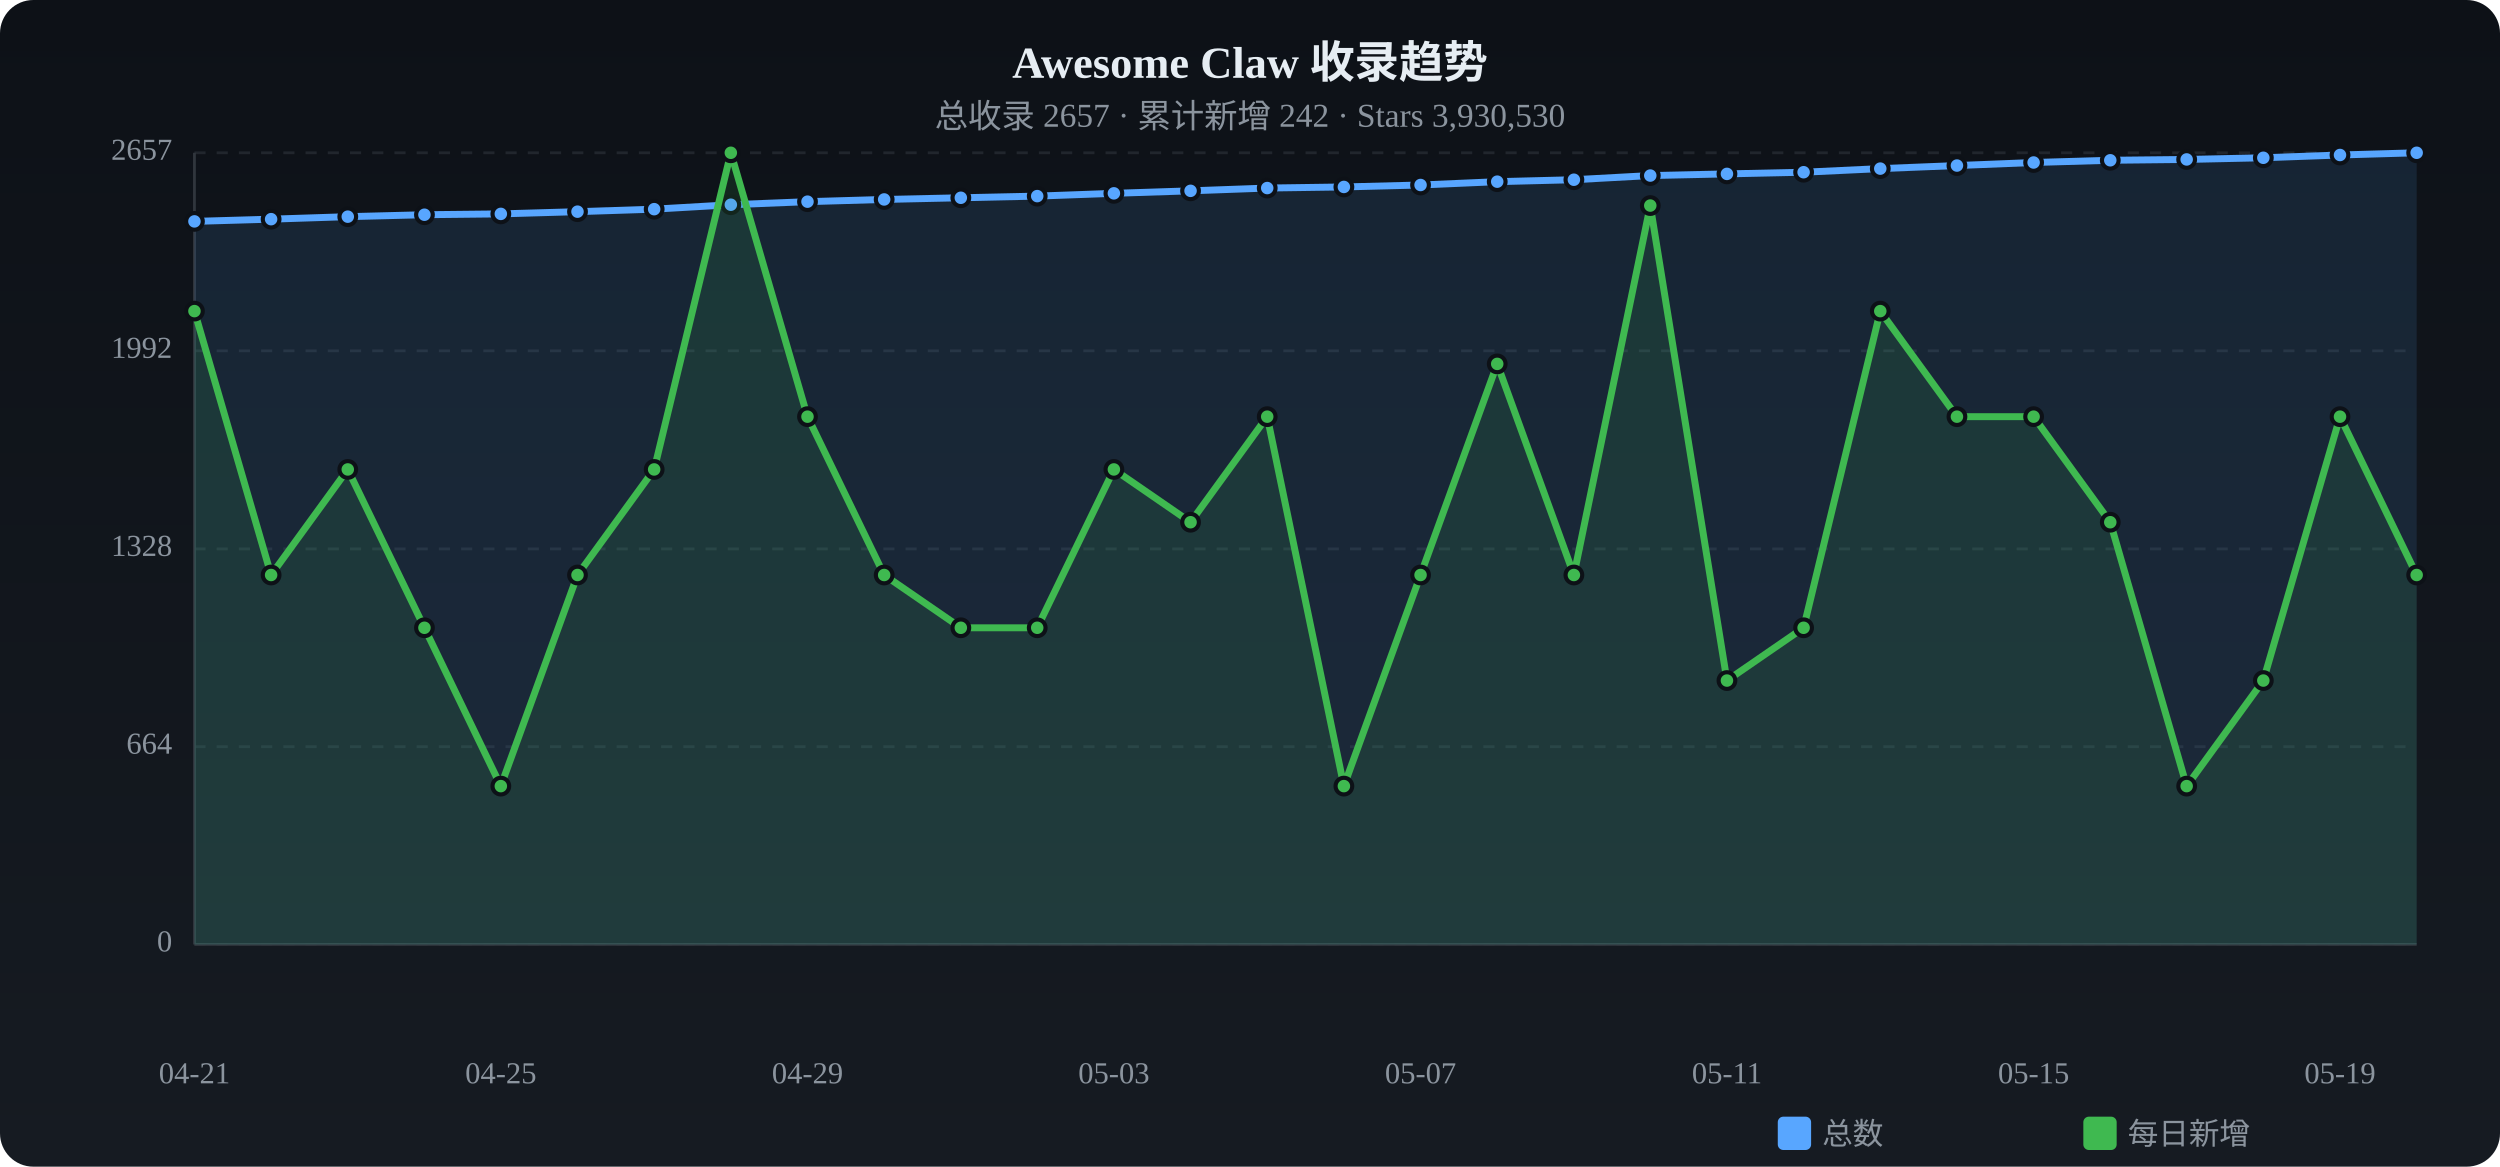
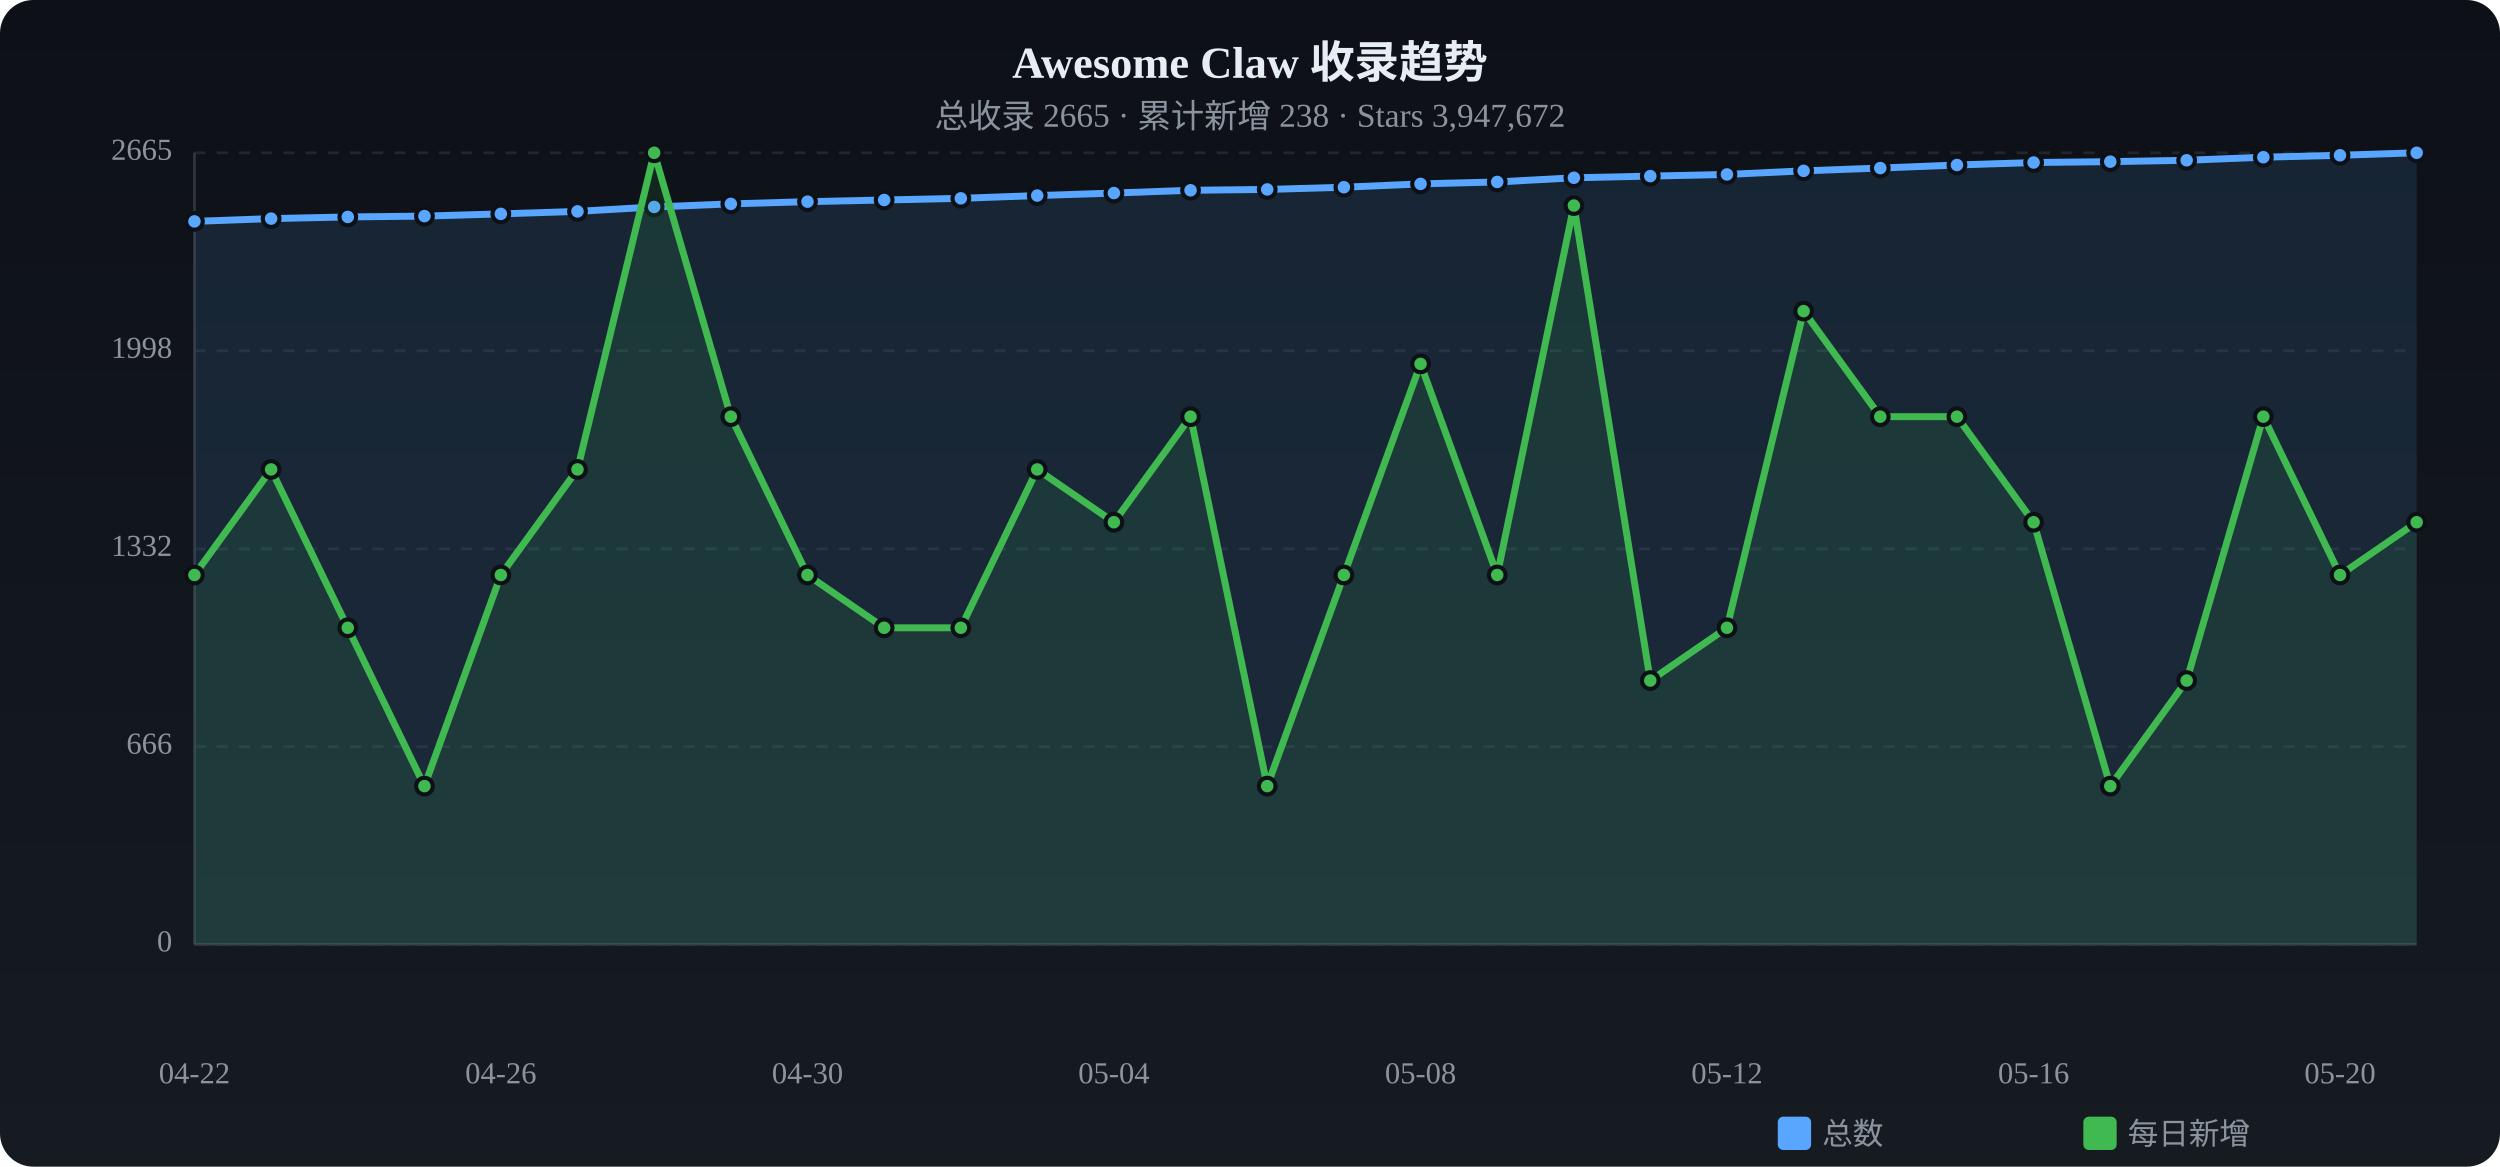
<svg xmlns="http://www.w3.org/2000/svg" viewBox="0 0 900 420" width="900" height="420">
  <defs>
    <linearGradient id="tbg" x1="0%" y1="0%" x2="0%" y2="100%">
      <stop offset="0%" stop-color="#0d1117" />
      <stop offset="100%" stop-color="#161b22" />
    </linearGradient>
  </defs>
  <rect width="900" height="420" rx="12" fill="url(#tbg)" />
  <text x="450.0" y="28" text-anchor="middle" fill="#e6edf3" font-size="16" font-weight="bold">Awesome Claw 收录趋势</text>
-   <text x="450.0" y="46" text-anchor="middle" fill="#8b949e" font-size="12">总收录 2657 · 累计新增 242 · Stars 3,930,530</text>
+   <text x="450.0" y="46" text-anchor="middle" fill="#8b949e" font-size="12">总收录 2665 · 累计新增 238 · Stars 3,947,672</text>
  <text x="62" y="340.0" text-anchor="end" fill="#8b949e" font-size="11" dominant-baseline="middle">0</text>
  <line x1="70" y1="340.0" x2="870" y2="340.0" stroke="#21262d" stroke-dasharray="4 4" />
-   <text x="62" y="268.8" text-anchor="end" fill="#8b949e" font-size="11" dominant-baseline="middle">664</text>
+   <text x="62" y="268.8" text-anchor="end" fill="#8b949e" font-size="11" dominant-baseline="middle">666</text>
  <line x1="70" y1="268.8" x2="870" y2="268.8" stroke="#21262d" stroke-dasharray="4 4" />
-   <text x="62" y="197.6" text-anchor="end" fill="#8b949e" font-size="11" dominant-baseline="middle">1328</text>
+   <text x="62" y="197.6" text-anchor="end" fill="#8b949e" font-size="11" dominant-baseline="middle">1332</text>
  <line x1="70" y1="197.6" x2="870" y2="197.6" stroke="#21262d" stroke-dasharray="4 4" />
-   <text x="62" y="126.3" text-anchor="end" fill="#8b949e" font-size="11" dominant-baseline="middle">1992</text>
+   <text x="62" y="126.3" text-anchor="end" fill="#8b949e" font-size="11" dominant-baseline="middle">1998</text>
  <line x1="70" y1="126.3" x2="870" y2="126.3" stroke="#21262d" stroke-dasharray="4 4" />
-   <text x="62" y="55.0" text-anchor="end" fill="#8b949e" font-size="11" dominant-baseline="middle">2657</text>
+   <text x="62" y="55.0" text-anchor="end" fill="#8b949e" font-size="11" dominant-baseline="middle">2665</text>
  <line x1="70" y1="55.0" x2="870" y2="55.0" stroke="#21262d" stroke-dasharray="4 4" />
  <line x1="70" y1="55" x2="70" y2="340" stroke="#30363d" />
  <line x1="70" y1="340" x2="870" y2="340" stroke="#30363d" />
-   <path d="M70.0,79.7 L97.6,78.9 L125.2,78.0 L152.8,77.3 L180.3,77.0 L207.9,76.2 L235.5,75.3 L263.1,73.7 L290.7,72.6 L318.3,71.8 L345.9,71.2 L373.4,70.6 L401.0,69.6 L428.6,68.7 L456.2,67.7 L483.8,67.3 L511.4,66.6 L539.0,65.4 L566.6,64.7 L594.1,63.2 L621.7,62.6 L649.3,62.0 L676.9,60.7 L704.5,59.6 L732.1,58.5 L759.7,57.7 L787.2,57.4 L814.8,56.8 L842.4,55.8 L870.0,55.0 L870.0,340 L70.0,340 Z" fill="#58a6ff" opacity="0.12" />
-   <polyline points="70.0,79.7 97.6,78.9 125.2,78.0 152.8,77.3 180.3,77.0 207.9,76.2 235.5,75.3 263.1,73.7 290.7,72.6 318.3,71.8 345.9,71.2 373.4,70.6 401.0,69.6 428.6,68.7 456.2,67.7 483.8,67.3 511.4,66.6 539.0,65.4 566.6,64.7 594.1,63.2 621.7,62.6 649.3,62.0 676.9,60.7 704.5,59.6 732.1,58.5 759.7,57.7 787.2,57.4 814.8,56.8 842.4,55.8 870.0,55.0" fill="none" stroke="#58a6ff" stroke-width="2.5" stroke-linecap="round" stroke-linejoin="round" />
+   <path d="M70.0,79.7 L97.6,78.7 L125.2,78.1 L152.8,77.8 L180.3,77.0 L207.9,76.1 L235.5,74.5 L263.1,73.4 L290.7,72.6 L318.3,72.0 L345.9,71.4 L373.4,70.4 L401.0,69.5 L428.6,68.5 L456.2,68.2 L483.8,67.4 L511.4,66.2 L539.0,65.5 L566.6,64.0 L594.1,63.4 L621.7,62.8 L649.3,61.5 L676.9,60.5 L704.5,59.4 L732.1,58.5 L759.7,58.2 L787.2,57.7 L814.8,56.6 L842.4,55.9 L870.0,55.0 L870.0,340 L70.0,340 Z" fill="#58a6ff" opacity="0.12" />
+   <polyline points="70.0,79.7 97.6,78.7 125.2,78.1 152.8,77.8 180.3,77.0 207.9,76.1 235.5,74.5 263.1,73.4 290.7,72.6 318.3,72.0 345.9,71.4 373.4,70.4 401.0,69.5 428.6,68.5 456.2,68.2 483.8,67.4 511.4,66.2 539.0,65.5 566.6,64.0 594.1,63.4 621.7,62.8 649.3,61.5 676.9,60.5 704.5,59.4 732.1,58.5 759.7,58.2 787.2,57.7 814.8,56.6 842.4,55.9 870.0,55.0" fill="none" stroke="#58a6ff" stroke-width="2.5" stroke-linecap="round" stroke-linejoin="round" />
  <circle cx="70.0" cy="79.7" r="3" fill="#58a6ff" stroke="#0d1117" stroke-width="1.5" />
-   <circle cx="97.6" cy="78.9" r="3" fill="#58a6ff" stroke="#0d1117" stroke-width="1.5" />
-   <circle cx="125.2" cy="78.0" r="3" fill="#58a6ff" stroke="#0d1117" stroke-width="1.5" />
-   <circle cx="152.8" cy="77.3" r="3" fill="#58a6ff" stroke="#0d1117" stroke-width="1.5" />
+   <circle cx="97.6" cy="78.7" r="3" fill="#58a6ff" stroke="#0d1117" stroke-width="1.5" />
+   <circle cx="125.2" cy="78.1" r="3" fill="#58a6ff" stroke="#0d1117" stroke-width="1.5" />
+   <circle cx="152.8" cy="77.8" r="3" fill="#58a6ff" stroke="#0d1117" stroke-width="1.5" />
  <circle cx="180.3" cy="77.0" r="3" fill="#58a6ff" stroke="#0d1117" stroke-width="1.5" />
-   <circle cx="207.9" cy="76.2" r="3" fill="#58a6ff" stroke="#0d1117" stroke-width="1.5" />
-   <circle cx="235.5" cy="75.3" r="3" fill="#58a6ff" stroke="#0d1117" stroke-width="1.5" />
-   <circle cx="263.1" cy="73.7" r="3" fill="#58a6ff" stroke="#0d1117" stroke-width="1.5" />
+   <circle cx="207.9" cy="76.1" r="3" fill="#58a6ff" stroke="#0d1117" stroke-width="1.5" />
+   <circle cx="235.5" cy="74.5" r="3" fill="#58a6ff" stroke="#0d1117" stroke-width="1.5" />
+   <circle cx="263.1" cy="73.4" r="3" fill="#58a6ff" stroke="#0d1117" stroke-width="1.5" />
  <circle cx="290.7" cy="72.6" r="3" fill="#58a6ff" stroke="#0d1117" stroke-width="1.5" />
-   <circle cx="318.3" cy="71.8" r="3" fill="#58a6ff" stroke="#0d1117" stroke-width="1.5" />
-   <circle cx="345.9" cy="71.2" r="3" fill="#58a6ff" stroke="#0d1117" stroke-width="1.5" />
-   <circle cx="373.4" cy="70.6" r="3" fill="#58a6ff" stroke="#0d1117" stroke-width="1.5" />
-   <circle cx="401.0" cy="69.6" r="3" fill="#58a6ff" stroke="#0d1117" stroke-width="1.5" />
-   <circle cx="428.6" cy="68.7" r="3" fill="#58a6ff" stroke="#0d1117" stroke-width="1.5" />
-   <circle cx="456.2" cy="67.7" r="3" fill="#58a6ff" stroke="#0d1117" stroke-width="1.5" />
-   <circle cx="483.8" cy="67.3" r="3" fill="#58a6ff" stroke="#0d1117" stroke-width="1.5" />
-   <circle cx="511.4" cy="66.6" r="3" fill="#58a6ff" stroke="#0d1117" stroke-width="1.5" />
-   <circle cx="539.0" cy="65.4" r="3" fill="#58a6ff" stroke="#0d1117" stroke-width="1.5" />
-   <circle cx="566.6" cy="64.7" r="3" fill="#58a6ff" stroke="#0d1117" stroke-width="1.5" />
-   <circle cx="594.1" cy="63.2" r="3" fill="#58a6ff" stroke="#0d1117" stroke-width="1.5" />
-   <circle cx="621.7" cy="62.6" r="3" fill="#58a6ff" stroke="#0d1117" stroke-width="1.5" />
-   <circle cx="649.3" cy="62.0" r="3" fill="#58a6ff" stroke="#0d1117" stroke-width="1.5" />
-   <circle cx="676.9" cy="60.7" r="3" fill="#58a6ff" stroke="#0d1117" stroke-width="1.5" />
-   <circle cx="704.5" cy="59.6" r="3" fill="#58a6ff" stroke="#0d1117" stroke-width="1.5" />
+   <circle cx="318.3" cy="72.0" r="3" fill="#58a6ff" stroke="#0d1117" stroke-width="1.5" />
+   <circle cx="345.9" cy="71.4" r="3" fill="#58a6ff" stroke="#0d1117" stroke-width="1.5" />
+   <circle cx="373.4" cy="70.4" r="3" fill="#58a6ff" stroke="#0d1117" stroke-width="1.5" />
+   <circle cx="401.0" cy="69.5" r="3" fill="#58a6ff" stroke="#0d1117" stroke-width="1.5" />
+   <circle cx="428.6" cy="68.5" r="3" fill="#58a6ff" stroke="#0d1117" stroke-width="1.5" />
+   <circle cx="456.2" cy="68.2" r="3" fill="#58a6ff" stroke="#0d1117" stroke-width="1.5" />
+   <circle cx="483.8" cy="67.4" r="3" fill="#58a6ff" stroke="#0d1117" stroke-width="1.5" />
+   <circle cx="511.4" cy="66.2" r="3" fill="#58a6ff" stroke="#0d1117" stroke-width="1.5" />
+   <circle cx="539.0" cy="65.5" r="3" fill="#58a6ff" stroke="#0d1117" stroke-width="1.5" />
+   <circle cx="566.6" cy="64.0" r="3" fill="#58a6ff" stroke="#0d1117" stroke-width="1.5" />
+   <circle cx="594.1" cy="63.4" r="3" fill="#58a6ff" stroke="#0d1117" stroke-width="1.5" />
+   <circle cx="621.7" cy="62.8" r="3" fill="#58a6ff" stroke="#0d1117" stroke-width="1.5" />
+   <circle cx="649.3" cy="61.5" r="3" fill="#58a6ff" stroke="#0d1117" stroke-width="1.5" />
+   <circle cx="676.9" cy="60.5" r="3" fill="#58a6ff" stroke="#0d1117" stroke-width="1.5" />
+   <circle cx="704.5" cy="59.4" r="3" fill="#58a6ff" stroke="#0d1117" stroke-width="1.5" />
  <circle cx="732.1" cy="58.5" r="3" fill="#58a6ff" stroke="#0d1117" stroke-width="1.5" />
-   <circle cx="759.7" cy="57.7" r="3" fill="#58a6ff" stroke="#0d1117" stroke-width="1.5" />
-   <circle cx="787.2" cy="57.4" r="3" fill="#58a6ff" stroke="#0d1117" stroke-width="1.5" />
-   <circle cx="814.8" cy="56.8" r="3" fill="#58a6ff" stroke="#0d1117" stroke-width="1.5" />
-   <circle cx="842.4" cy="55.8" r="3" fill="#58a6ff" stroke="#0d1117" stroke-width="1.5" />
+   <circle cx="759.7" cy="58.2" r="3" fill="#58a6ff" stroke="#0d1117" stroke-width="1.5" />
+   <circle cx="787.2" cy="57.7" r="3" fill="#58a6ff" stroke="#0d1117" stroke-width="1.5" />
+   <circle cx="814.8" cy="56.6" r="3" fill="#58a6ff" stroke="#0d1117" stroke-width="1.5" />
+   <circle cx="842.4" cy="55.9" r="3" fill="#58a6ff" stroke="#0d1117" stroke-width="1.5" />
  <circle cx="870.0" cy="55.0" r="3" fill="#58a6ff" stroke="#0d1117" stroke-width="1.5" />
-   <path d="M70.0,112.0 L97.6,207.0 L125.2,169.0 L152.8,226.0 L180.3,283.0 L207.9,207.0 L235.5,169.0 L263.1,55.0 L290.7,150.0 L318.3,207.0 L345.9,226.0 L373.4,226.0 L401.0,169.0 L428.6,188.0 L456.2,150.0 L483.8,283.0 L511.4,207.0 L539.0,131.0 L566.6,207.0 L594.1,74.0 L621.7,245.0 L649.3,226.0 L676.9,112.0 L704.5,150.0 L732.1,150.0 L759.7,188.0 L787.2,283.0 L814.8,245.0 L842.4,150.0 L870.0,207.0 L870.0,340 L70.0,340 Z" fill="#3fb950" opacity="0.12" />
-   <polyline points="70.0,112.0 97.6,207.0 125.2,169.0 152.8,226.0 180.3,283.0 207.9,207.0 235.5,169.0 263.1,55.0 290.7,150.0 318.3,207.0 345.9,226.0 373.4,226.0 401.0,169.0 428.6,188.0 456.2,150.0 483.8,283.0 511.4,207.0 539.0,131.0 566.6,207.0 594.1,74.0 621.7,245.0 649.3,226.0 676.9,112.0 704.5,150.0 732.1,150.0 759.7,188.0 787.2,283.0 814.8,245.0 842.4,150.0 870.0,207.0" fill="none" stroke="#3fb950" stroke-width="2.5" stroke-linecap="round" stroke-linejoin="round" />
-   <circle cx="70.0" cy="112.0" r="3" fill="#3fb950" stroke="#0d1117" stroke-width="1.5" />
-   <circle cx="97.6" cy="207.0" r="3" fill="#3fb950" stroke="#0d1117" stroke-width="1.5" />
-   <circle cx="125.2" cy="169.0" r="3" fill="#3fb950" stroke="#0d1117" stroke-width="1.5" />
-   <circle cx="152.8" cy="226.0" r="3" fill="#3fb950" stroke="#0d1117" stroke-width="1.5" />
-   <circle cx="180.3" cy="283.0" r="3" fill="#3fb950" stroke="#0d1117" stroke-width="1.5" />
-   <circle cx="207.9" cy="207.0" r="3" fill="#3fb950" stroke="#0d1117" stroke-width="1.5" />
-   <circle cx="235.5" cy="169.0" r="3" fill="#3fb950" stroke="#0d1117" stroke-width="1.5" />
-   <circle cx="263.1" cy="55.0" r="3" fill="#3fb950" stroke="#0d1117" stroke-width="1.5" />
-   <circle cx="290.7" cy="150.0" r="3" fill="#3fb950" stroke="#0d1117" stroke-width="1.5" />
-   <circle cx="318.3" cy="207.0" r="3" fill="#3fb950" stroke="#0d1117" stroke-width="1.5" />
+   <path d="M70.0,207.0 L97.6,169.0 L125.2,226.0 L152.8,283.0 L180.3,207.0 L207.9,169.0 L235.5,55.0 L263.1,150.0 L290.7,207.0 L318.3,226.0 L345.9,226.0 L373.4,169.0 L401.0,188.0 L428.6,150.0 L456.2,283.0 L483.8,207.0 L511.4,131.0 L539.0,207.0 L566.6,74.0 L594.1,245.0 L621.7,226.0 L649.3,112.0 L676.9,150.0 L704.5,150.0 L732.1,188.0 L759.7,283.0 L787.2,245.0 L814.8,150.0 L842.4,207.0 L870.0,188.0 L870.0,340 L70.0,340 Z" fill="#3fb950" opacity="0.12" />
+   <polyline points="70.0,207.0 97.6,169.0 125.2,226.0 152.8,283.0 180.3,207.0 207.9,169.0 235.5,55.0 263.1,150.0 290.7,207.0 318.3,226.0 345.9,226.0 373.4,169.0 401.0,188.0 428.6,150.0 456.2,283.0 483.8,207.0 511.4,131.0 539.0,207.0 566.6,74.0 594.1,245.0 621.7,226.0 649.3,112.0 676.9,150.0 704.5,150.0 732.1,188.0 759.7,283.0 787.2,245.0 814.8,150.0 842.4,207.0 870.0,188.0" fill="none" stroke="#3fb950" stroke-width="2.5" stroke-linecap="round" stroke-linejoin="round" />
+   <circle cx="70.0" cy="207.0" r="3" fill="#3fb950" stroke="#0d1117" stroke-width="1.5" />
+   <circle cx="97.6" cy="169.0" r="3" fill="#3fb950" stroke="#0d1117" stroke-width="1.5" />
+   <circle cx="125.2" cy="226.0" r="3" fill="#3fb950" stroke="#0d1117" stroke-width="1.5" />
+   <circle cx="152.8" cy="283.0" r="3" fill="#3fb950" stroke="#0d1117" stroke-width="1.5" />
+   <circle cx="180.3" cy="207.0" r="3" fill="#3fb950" stroke="#0d1117" stroke-width="1.5" />
+   <circle cx="207.9" cy="169.0" r="3" fill="#3fb950" stroke="#0d1117" stroke-width="1.5" />
+   <circle cx="235.5" cy="55.0" r="3" fill="#3fb950" stroke="#0d1117" stroke-width="1.5" />
+   <circle cx="263.1" cy="150.0" r="3" fill="#3fb950" stroke="#0d1117" stroke-width="1.5" />
+   <circle cx="290.7" cy="207.0" r="3" fill="#3fb950" stroke="#0d1117" stroke-width="1.5" />
+   <circle cx="318.3" cy="226.0" r="3" fill="#3fb950" stroke="#0d1117" stroke-width="1.5" />
  <circle cx="345.9" cy="226.0" r="3" fill="#3fb950" stroke="#0d1117" stroke-width="1.5" />
-   <circle cx="373.4" cy="226.0" r="3" fill="#3fb950" stroke="#0d1117" stroke-width="1.5" />
-   <circle cx="401.0" cy="169.0" r="3" fill="#3fb950" stroke="#0d1117" stroke-width="1.5" />
-   <circle cx="428.6" cy="188.0" r="3" fill="#3fb950" stroke="#0d1117" stroke-width="1.5" />
-   <circle cx="456.2" cy="150.0" r="3" fill="#3fb950" stroke="#0d1117" stroke-width="1.5" />
-   <circle cx="483.8" cy="283.0" r="3" fill="#3fb950" stroke="#0d1117" stroke-width="1.5" />
-   <circle cx="511.4" cy="207.0" r="3" fill="#3fb950" stroke="#0d1117" stroke-width="1.5" />
-   <circle cx="539.0" cy="131.0" r="3" fill="#3fb950" stroke="#0d1117" stroke-width="1.5" />
-   <circle cx="566.6" cy="207.0" r="3" fill="#3fb950" stroke="#0d1117" stroke-width="1.5" />
-   <circle cx="594.1" cy="74.0" r="3" fill="#3fb950" stroke="#0d1117" stroke-width="1.5" />
-   <circle cx="621.7" cy="245.0" r="3" fill="#3fb950" stroke="#0d1117" stroke-width="1.5" />
-   <circle cx="649.3" cy="226.0" r="3" fill="#3fb950" stroke="#0d1117" stroke-width="1.5" />
-   <circle cx="676.9" cy="112.0" r="3" fill="#3fb950" stroke="#0d1117" stroke-width="1.5" />
+   <circle cx="373.4" cy="169.0" r="3" fill="#3fb950" stroke="#0d1117" stroke-width="1.5" />
+   <circle cx="401.0" cy="188.0" r="3" fill="#3fb950" stroke="#0d1117" stroke-width="1.5" />
+   <circle cx="428.6" cy="150.0" r="3" fill="#3fb950" stroke="#0d1117" stroke-width="1.5" />
+   <circle cx="456.2" cy="283.0" r="3" fill="#3fb950" stroke="#0d1117" stroke-width="1.5" />
+   <circle cx="483.8" cy="207.0" r="3" fill="#3fb950" stroke="#0d1117" stroke-width="1.5" />
+   <circle cx="511.4" cy="131.0" r="3" fill="#3fb950" stroke="#0d1117" stroke-width="1.5" />
+   <circle cx="539.0" cy="207.0" r="3" fill="#3fb950" stroke="#0d1117" stroke-width="1.5" />
+   <circle cx="566.6" cy="74.0" r="3" fill="#3fb950" stroke="#0d1117" stroke-width="1.5" />
+   <circle cx="594.1" cy="245.0" r="3" fill="#3fb950" stroke="#0d1117" stroke-width="1.5" />
+   <circle cx="621.7" cy="226.0" r="3" fill="#3fb950" stroke="#0d1117" stroke-width="1.5" />
+   <circle cx="649.3" cy="112.0" r="3" fill="#3fb950" stroke="#0d1117" stroke-width="1.5" />
+   <circle cx="676.9" cy="150.0" r="3" fill="#3fb950" stroke="#0d1117" stroke-width="1.5" />
  <circle cx="704.5" cy="150.0" r="3" fill="#3fb950" stroke="#0d1117" stroke-width="1.5" />
-   <circle cx="732.1" cy="150.0" r="3" fill="#3fb950" stroke="#0d1117" stroke-width="1.5" />
-   <circle cx="759.7" cy="188.0" r="3" fill="#3fb950" stroke="#0d1117" stroke-width="1.5" />
-   <circle cx="787.2" cy="283.0" r="3" fill="#3fb950" stroke="#0d1117" stroke-width="1.5" />
-   <circle cx="814.8" cy="245.0" r="3" fill="#3fb950" stroke="#0d1117" stroke-width="1.5" />
-   <circle cx="842.4" cy="150.0" r="3" fill="#3fb950" stroke="#0d1117" stroke-width="1.5" />
-   <circle cx="870.0" cy="207.0" r="3" fill="#3fb950" stroke="#0d1117" stroke-width="1.5" />
-   <text x="70.0" y="390" text-anchor="middle" fill="#8b949e" font-size="11">04-21</text>
-   <text x="180.3" y="390" text-anchor="middle" fill="#8b949e" font-size="11">04-25</text>
-   <text x="290.7" y="390" text-anchor="middle" fill="#8b949e" font-size="11">04-29</text>
-   <text x="401.0" y="390" text-anchor="middle" fill="#8b949e" font-size="11">05-03</text>
-   <text x="511.4" y="390" text-anchor="middle" fill="#8b949e" font-size="11">05-07</text>
-   <text x="621.7" y="390" text-anchor="middle" fill="#8b949e" font-size="11">05-11</text>
-   <text x="732.1" y="390" text-anchor="middle" fill="#8b949e" font-size="11">05-15</text>
-   <text x="842.4" y="390" text-anchor="middle" fill="#8b949e" font-size="11">05-19</text>
+   <circle cx="732.1" cy="188.0" r="3" fill="#3fb950" stroke="#0d1117" stroke-width="1.5" />
+   <circle cx="759.7" cy="283.0" r="3" fill="#3fb950" stroke="#0d1117" stroke-width="1.5" />
+   <circle cx="787.2" cy="245.0" r="3" fill="#3fb950" stroke="#0d1117" stroke-width="1.5" />
+   <circle cx="814.8" cy="150.0" r="3" fill="#3fb950" stroke="#0d1117" stroke-width="1.5" />
+   <circle cx="842.4" cy="207.0" r="3" fill="#3fb950" stroke="#0d1117" stroke-width="1.5" />
+   <circle cx="870.0" cy="188.0" r="3" fill="#3fb950" stroke="#0d1117" stroke-width="1.5" />
+   <text x="70.0" y="390" text-anchor="middle" fill="#8b949e" font-size="11">04-22</text>
+   <text x="180.3" y="390" text-anchor="middle" fill="#8b949e" font-size="11">04-26</text>
+   <text x="290.7" y="390" text-anchor="middle" fill="#8b949e" font-size="11">04-30</text>
+   <text x="401.0" y="390" text-anchor="middle" fill="#8b949e" font-size="11">05-04</text>
+   <text x="511.4" y="390" text-anchor="middle" fill="#8b949e" font-size="11">05-08</text>
+   <text x="621.7" y="390" text-anchor="middle" fill="#8b949e" font-size="11">05-12</text>
+   <text x="732.1" y="390" text-anchor="middle" fill="#8b949e" font-size="11">05-16</text>
+   <text x="842.4" y="390" text-anchor="middle" fill="#8b949e" font-size="11">05-20</text>
  <rect x="640" y="402" width="12" height="12" rx="2" fill="#58a6ff" />
  <text x="656" y="412" fill="#8b949e" font-size="11">总数</text>
  <rect x="750" y="402" width="12" height="12" rx="2" fill="#3fb950" />
  <text x="766" y="412" fill="#8b949e" font-size="11">每日新增</text>
</svg>
